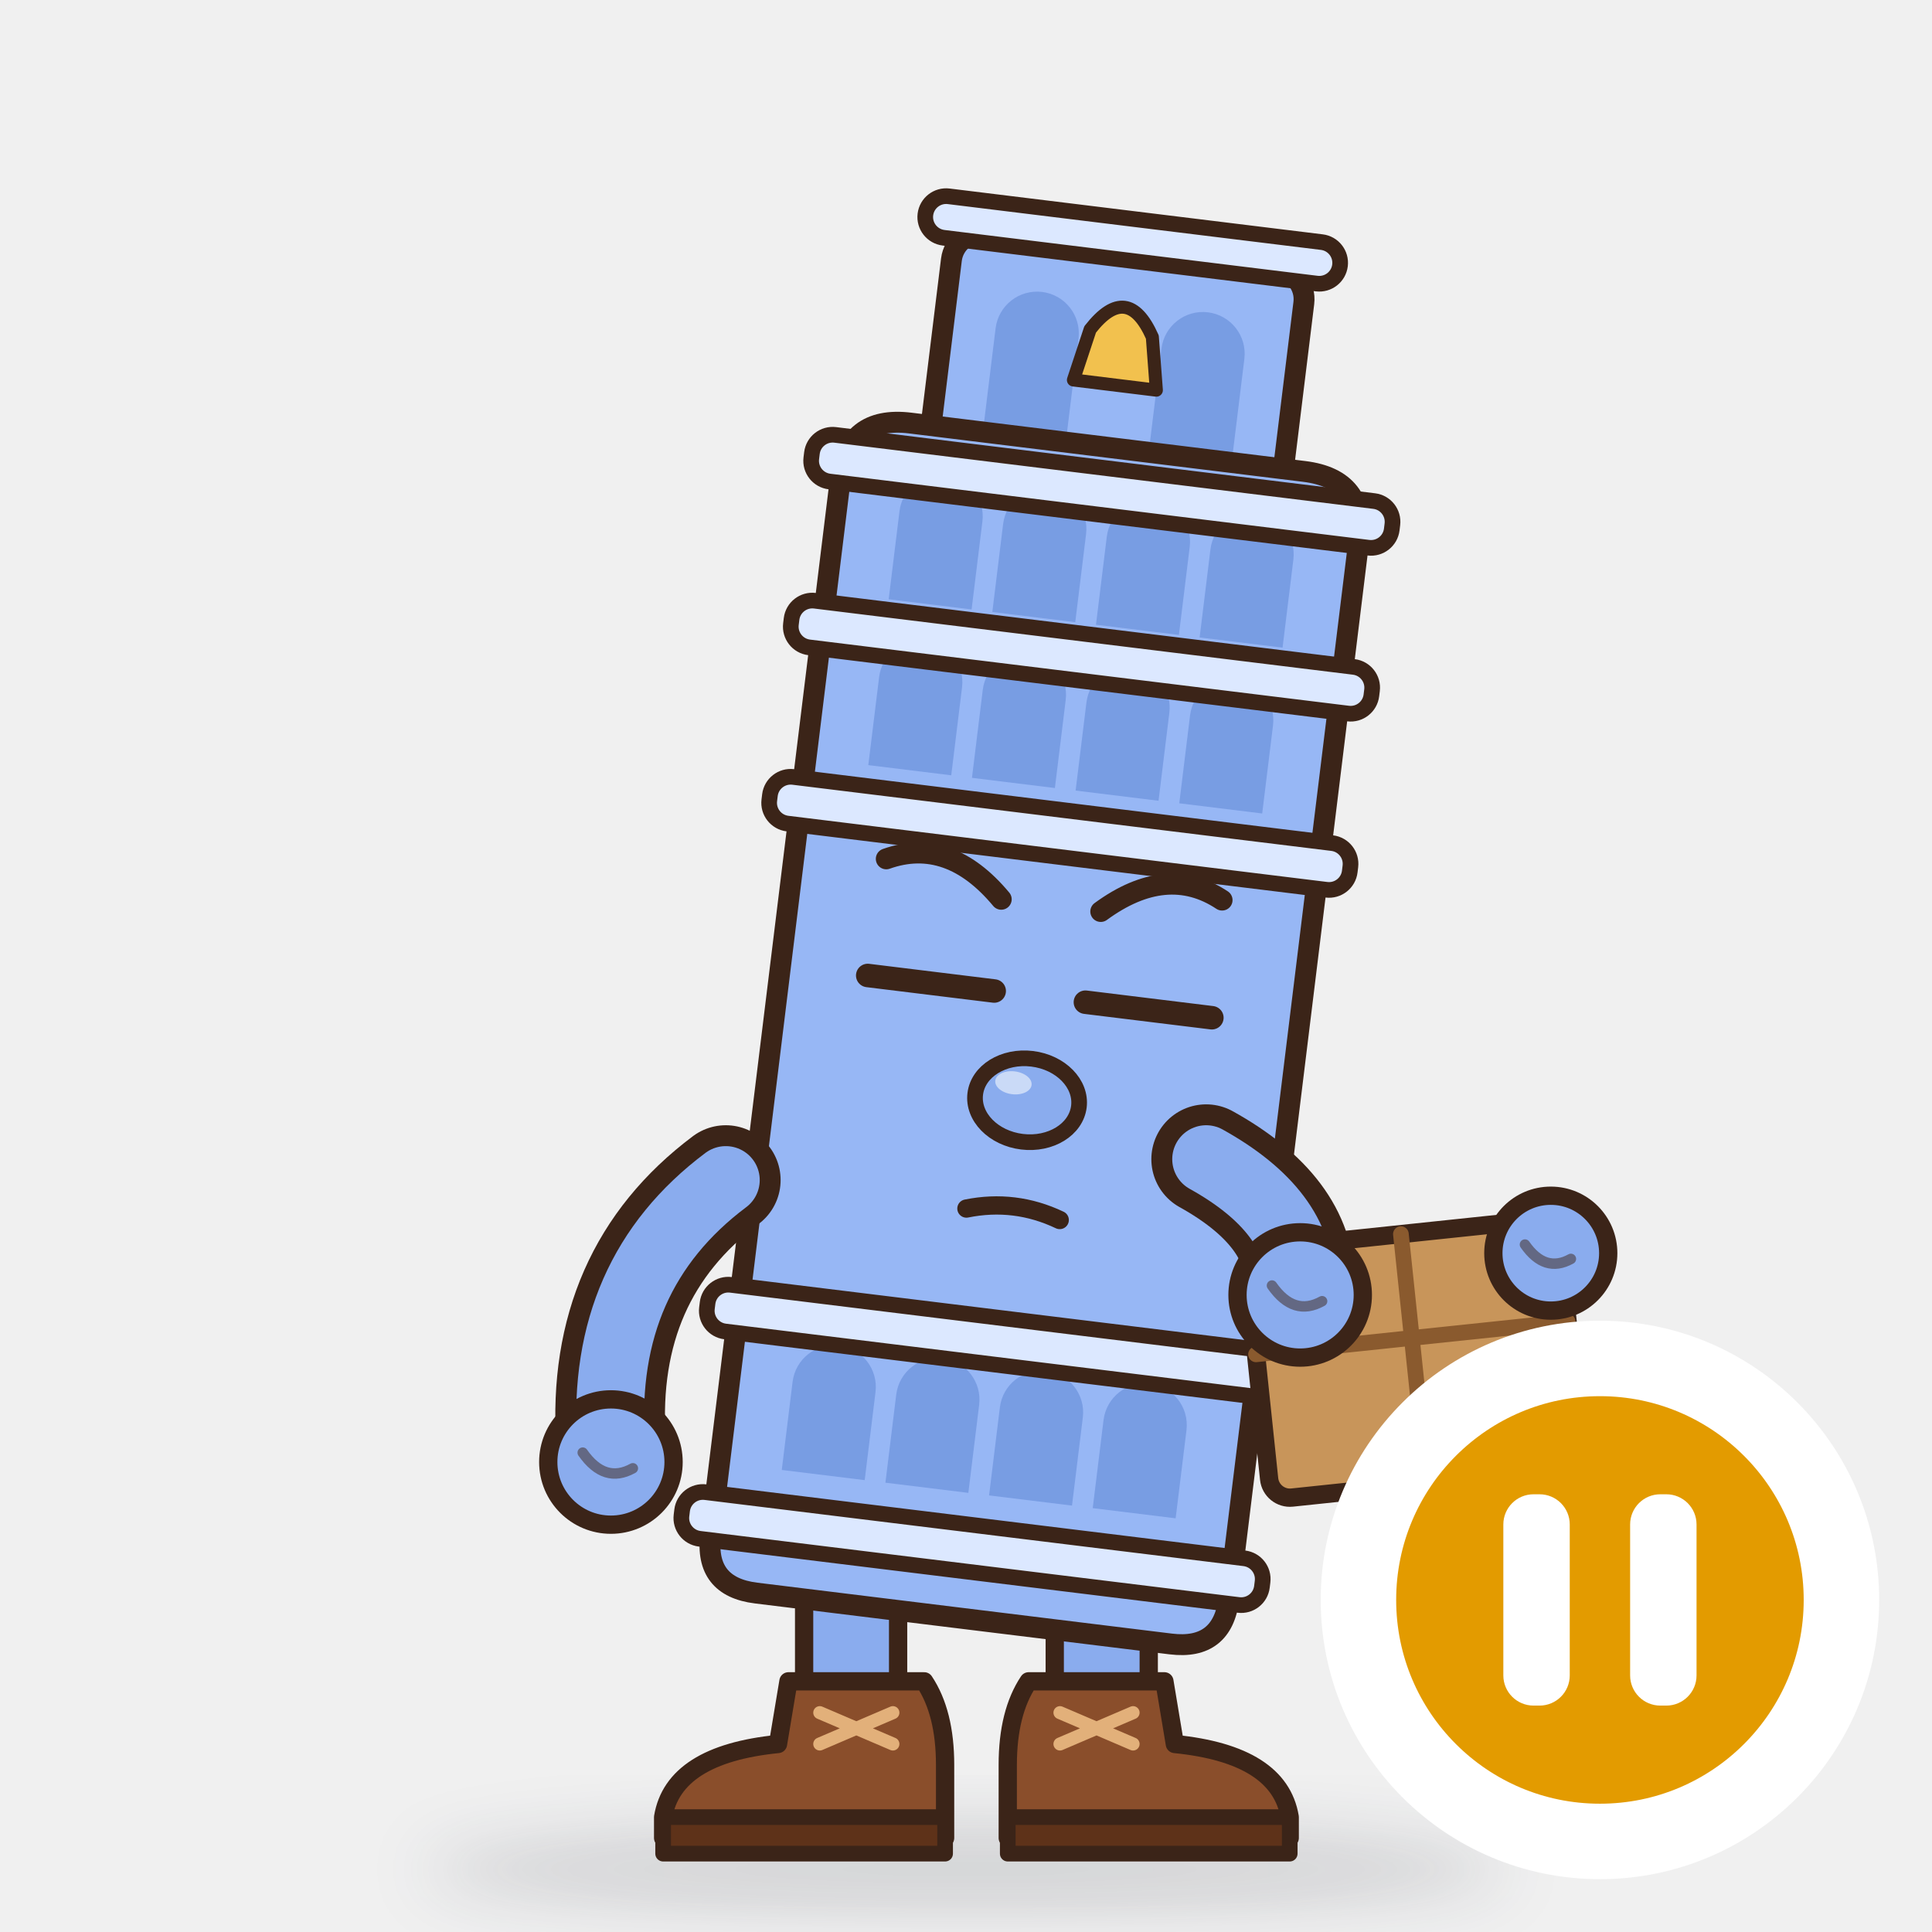
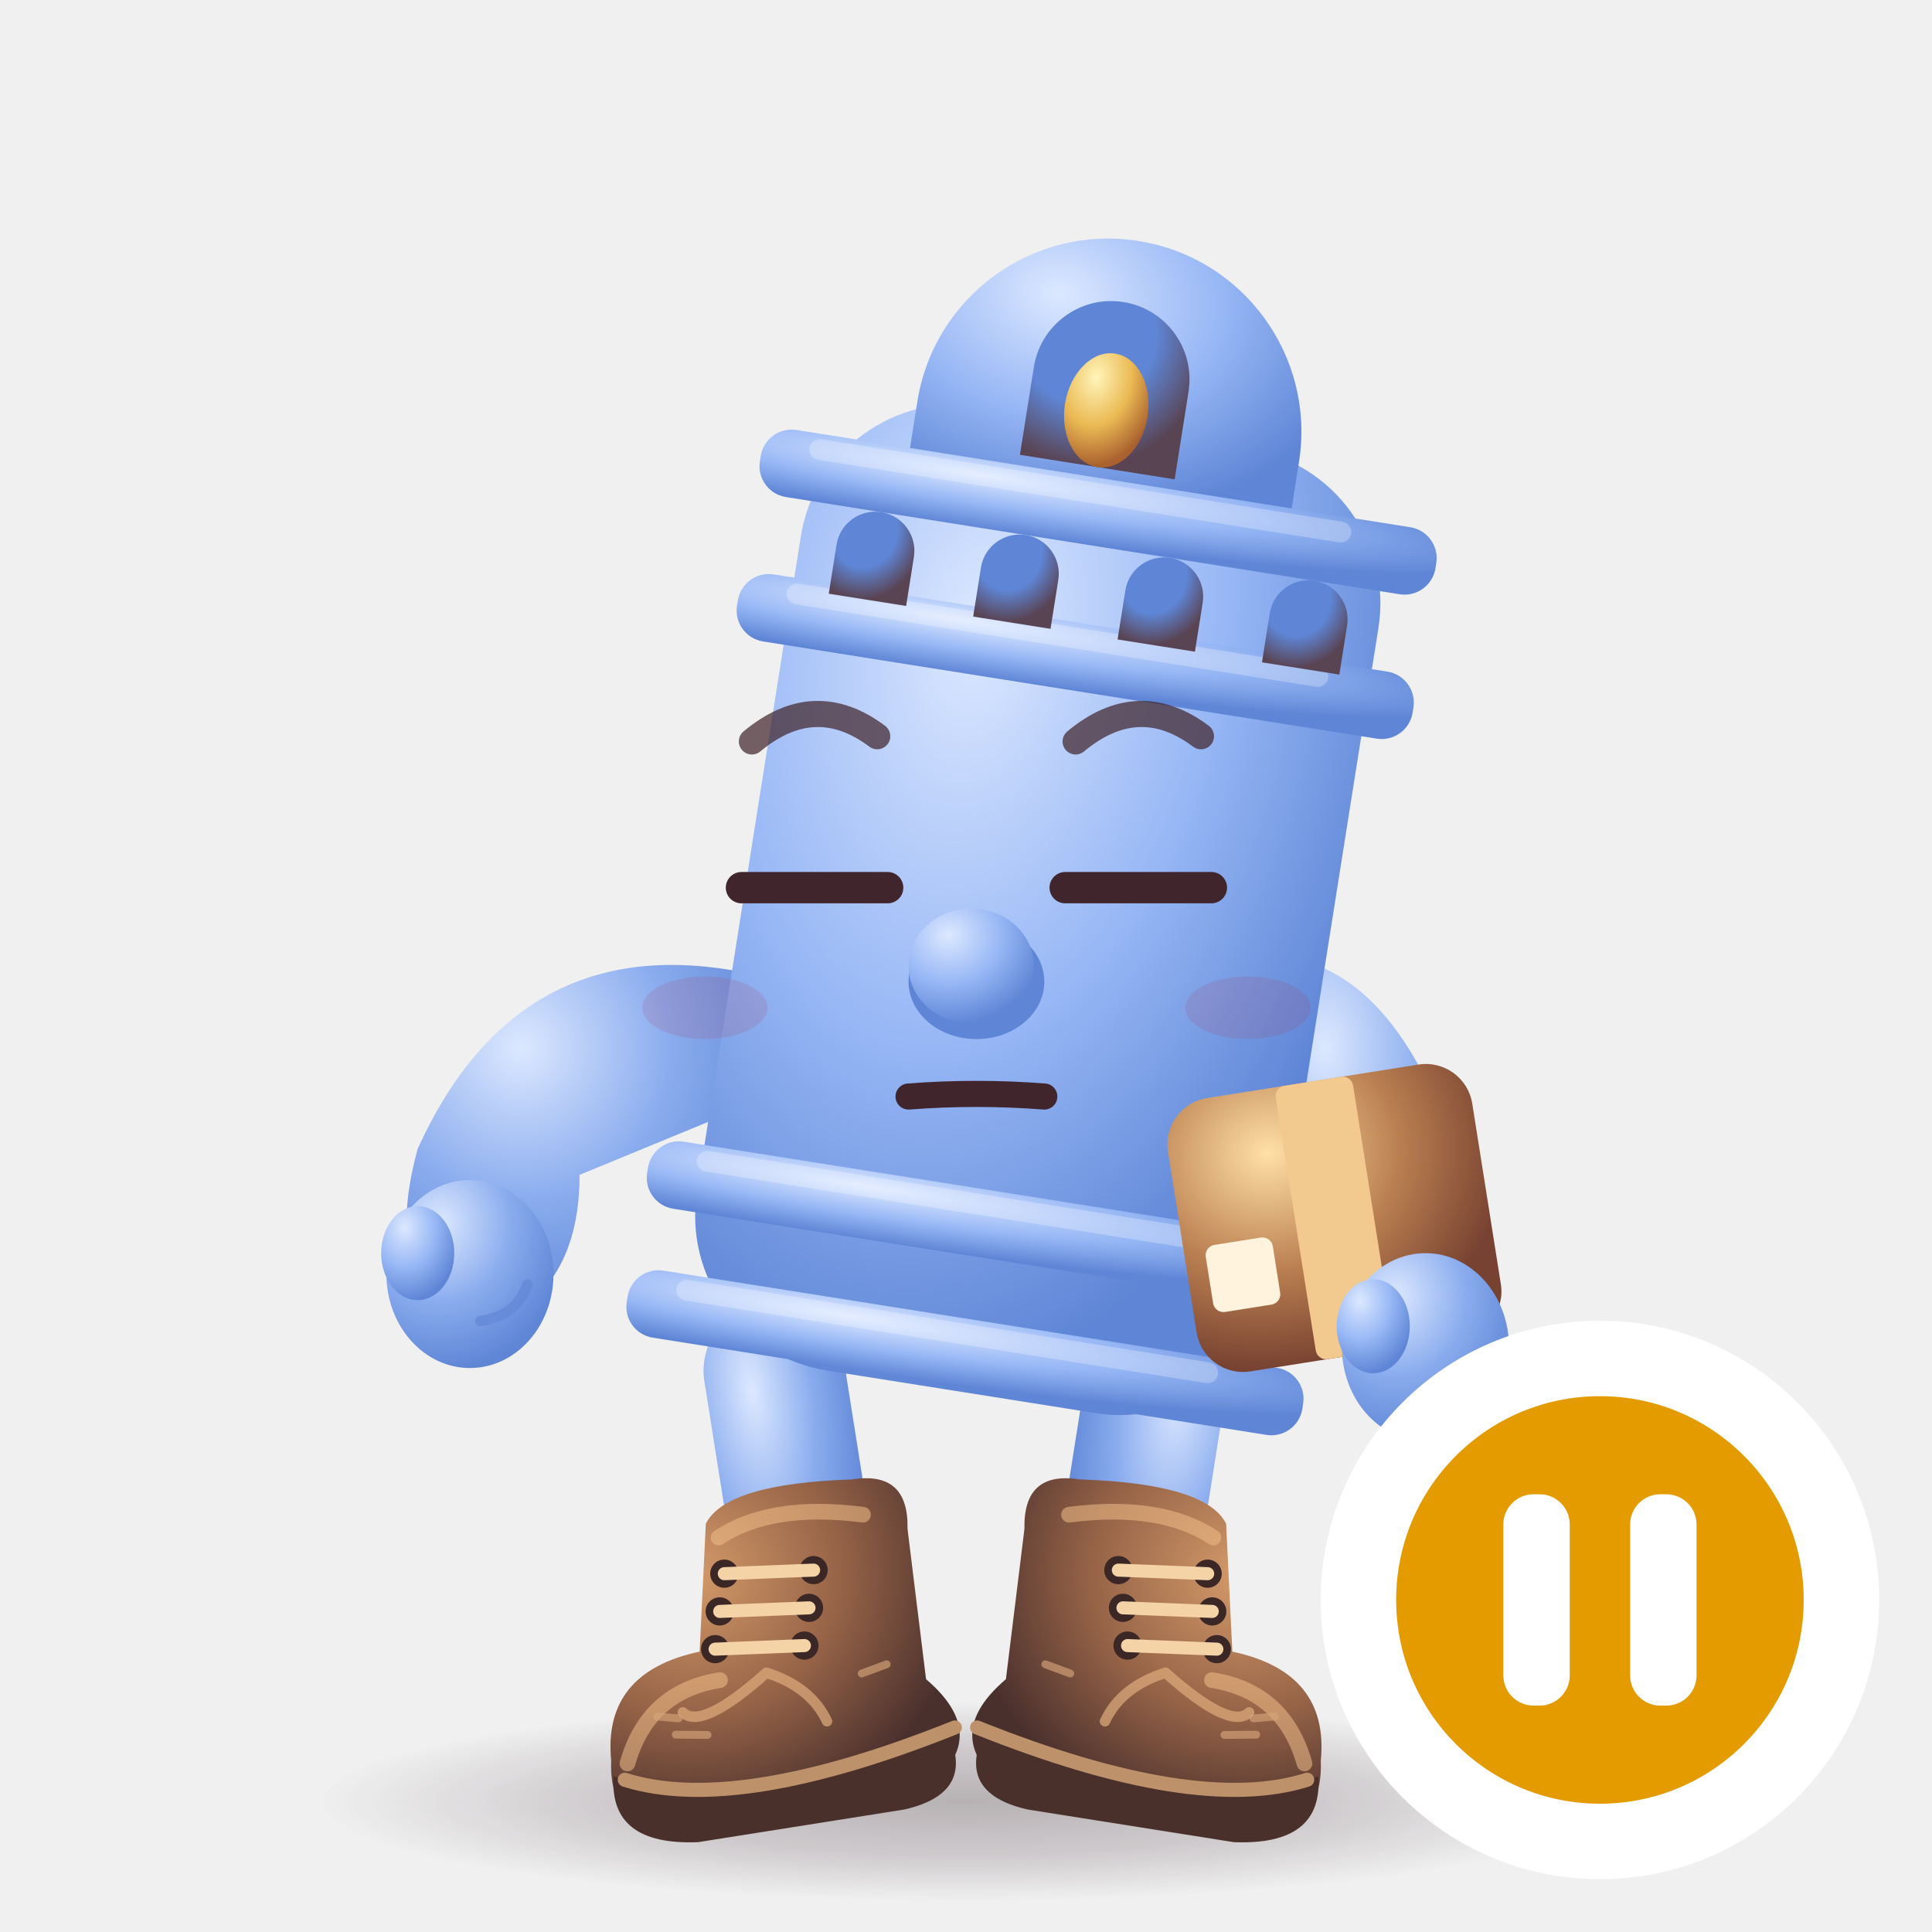
<svg xmlns="http://www.w3.org/2000/svg" viewBox="0 0 64 64" width="160" height="160" role="img" aria-label="Pisa, Orders, blocked">
  <defs>
-     <filter id="sm-pisa-s" x="-50%" y="-50%" width="200%" height="200%">
-       <feGaussianBlur stdDeviation="6" />
-     </filter>
+     <radialGradient id="sm-pisa-clay" cx="32%" cy="23%" r="78%">
+       <stop offset="0" stop-color="#DCE8FF" />
+       <stop offset="0.54" stop-color="#97B7F5" />
+       <stop offset="1" stop-color="#5F86D6" />
+     </radialGradient>
+     <radialGradient id="sm-pisa-arm" cx="32%" cy="23%" r="78%">
+       <stop offset="0" stop-color="#DCE8FF" />
+       <stop offset="0.54" stop-color="#8AACEE" />
+       <stop offset="1" stop-color="#5F86D6" />
+     </radialGradient>
+     <radialGradient id="sm-pisa-recess" cx="32%" cy="23%" r="78%">
+       <stop offset="0" stop-color="#5F86D6" />
+       <stop offset="0.54" stop-color="#5F86D6" />
+       <stop offset="1" stop-color="#594454" />
+     </radialGradient>
+     <radialGradient id="sm-pisa-boot" cx="32%" cy="23%" r="78%">
+       <stop offset="0" stop-color="#d39a69" />
+       <stop offset="0.54" stop-color="#966347" />
+       <stop offset="1" stop-color="#4a302d" />
+     </radialGradient>
+     <radialGradient id="sm-pisa-wood" cx="32%" cy="23%" r="78%">
+       <stop offset="0" stop-color="#ffe0a6" />
+       <stop offset="0.54" stop-color="#bb8051" />
+       <stop offset="1" stop-color="#774231" />
+     </radialGradient>
+     <radialGradient id="sm-pisa-gold" cx="32%" cy="23%" r="78%">
+       <stop offset="0" stop-color="#fff5bb" />
+       <stop offset="0.54" stop-color="#ebba54" />
+       <stop offset="1" stop-color="#aa612e" />
+     </radialGradient>
+     <radialGradient id="sm-pisa-red" cx="32%" cy="23%" r="78%">
+       <stop offset="0" stop-color="#ffb3a4" />
+       <stop offset="0.54" stop-color="#e47065" />
+       <stop offset="1" stop-color="#a53247" />
+     </radialGradient>
+     <radialGradient id="sm-pisa-white" cx="32%" cy="23%" r="78%">
+       <stop offset="0" stop-color="#fffef9" />
+       <stop offset="0.54" stop-color="#fff6e8" />
+       <stop offset="1" stop-color="#c9a8a5" />
+     </radialGradient>
+     <radialGradient id="sm-pisa-iris" cx="32%" cy="23%" r="78%">
+       <stop offset="0" stop-color="#d9ab73" />
+       <stop offset="0.54" stop-color="#905837" />
+       <stop offset="1" stop-color="#4b2b29" />
+     </radialGradient>
+     <radialGradient id="sm-pisa-floor">
+       <stop stop-color="#38252e" stop-opacity=".31" />
+       <stop offset=".55" stop-color="#483442" stop-opacity=".2" />
+       <stop offset="1" stop-color="#483442" stop-opacity="0" />
+     </radialGradient>
  </defs>
  <g transform="scale(0.17297) translate(35 0)">
-     <ellipse cx="150" cy="358" rx="104" ry="9" fill="#1B2430" opacity=".14" filter="url(#sm-pisa-s)" />
-     <rect x="119" y="300" width="18" height="30" rx="6" fill="#8AACEE" stroke="#3B2418" stroke-width="3.5" />
-     <rect x="167" y="300" width="18" height="30" rx="6" fill="#8AACEE" stroke="#3B2418" stroke-width="3.5" />
-     <path d="M142 322 L116 322 L114 334 Q94 336 92 348 L92 352 L146 352 L146 338 Q146 328 142 322 Z" fill="#8A4E2B" stroke="#3B2418" stroke-width="3.5" stroke-linejoin="round" />
-     <path d="M146 348 L92 348 L92 355 L146 355 Z" fill="#5E3219" stroke="#3B2418" stroke-width="3" stroke-linejoin="round" />
-     <path d="M136 328 L122 334 M122 328 L136 334" fill="none" stroke="#E2B07A" stroke-width="2.5" stroke-linecap="round" stroke-linejoin="round" />
-     <path d="M162 322 L188 322 L190 334 Q210 336 212 348 L212 352 L158 352 L158 338 Q158 328 162 322 Z" fill="#8A4E2B" stroke="#3B2418" stroke-width="3.5" stroke-linejoin="round" />
-     <path d="M158 348 L212 348 L212 355 L158 355 Z" fill="#5E3219" stroke="#3B2418" stroke-width="3" stroke-linejoin="round" />
-     <path d="M168 328 L182 334 M182 328 L168 334" fill="none" stroke="#E2B07A" stroke-width="2.5" stroke-linecap="round" stroke-linejoin="round" />
-     <g transform="rotate(7 150 306)">
-       <rect x="116" y="46" width="68" height="42" rx="6" fill="#97B7F5" stroke="#3B2418" stroke-width="4" />
-       <path d="M126 84 L126 64 A8 8 0 0 1 142 64 L142 84 Z M158 84 L158 64 A8 8 0 0 1 174 64 L174 84 Z" fill="#5F86D6" opacity="0.55" />
-       <path d="M144 62 Q150 52 156 62 L158 72 L142 72 Z" fill="#F2C14E" stroke="#3B2418" stroke-width="2.5" stroke-linejoin="round" />
-       <rect x="110" y="40" width="80" height="8" rx="4" fill="#DCE8FF" stroke="#3B2418" stroke-width="3" />
-       <clipPath id="sm-pisa-c">
-         <path d="M100 300 L100 96 Q100 84 112 84 L188 84 Q200 84 200 96 L200 300 Q200 310 190 310 L110 310 Q100 310 100 300 Z" />
-       </clipPath>
-       <path d="M100 300 L100 96 Q100 84 112 84 L188 84 Q200 84 200 96 L200 300 Q200 310 190 310 L110 310 Q100 310 100 300 Z" fill="#97B7F5" />
-       <g clip-path="url(#sm-pisa-c)">
-         <path d="M200 0 L340 0 L340 370 L196 370 Q230 200 200 0 Z" fill="#5F86D6" opacity="0.32" />
-         <path d="M0 0 L104 0 Q76 160 100 370 L0 370 Z" fill="#DCE8FF" opacity="0.4" />
-         <path d="M112 118 L112 101 A8 8 0 0 1 128 101 L128 118 Z" fill="#5F86D6" opacity="0.55" />
-         <path d="M132 118 L132 101 A8 8 0 0 1 148 101 L148 118 Z" fill="#5F86D6" opacity="0.55" />
-         <path d="M152 118 L152 101 A8 8 0 0 1 168 101 L168 118 Z" fill="#5F86D6" opacity="0.55" />
-         <path d="M172 118 L172 101 A8 8 0 0 1 188 101 L188 118 Z" fill="#5F86D6" opacity="0.55" />
-         <path d="M112 150 L112 133 A8 8 0 0 1 128 133 L128 150 Z" fill="#5F86D6" opacity="0.55" />
-         <path d="M132 150 L132 133 A8 8 0 0 1 148 133 L148 150 Z" fill="#5F86D6" opacity="0.55" />
-         <path d="M152 150 L152 133 A8 8 0 0 1 168 133 L168 150 Z" fill="#5F86D6" opacity="0.55" />
-         <path d="M172 150 L172 133 A8 8 0 0 1 188 133 L188 150 Z" fill="#5F86D6" opacity="0.55" />
-         <path d="M112 286 L112 269 A8 8 0 0 1 128 269 L128 286 Z" fill="#5F86D6" opacity="0.55" />
-         <path d="M132 286 L132 269 A8 8 0 0 1 148 269 L148 286 Z" fill="#5F86D6" opacity="0.55" />
-         <path d="M152 286 L152 269 A8 8 0 0 1 168 269 L168 286 Z" fill="#5F86D6" opacity="0.55" />
-         <path d="M172 286 L172 269 A8 8 0 0 1 188 269 L188 286 Z" fill="#5F86D6" opacity="0.55" />
+     <ellipse cx="150" cy="345" rx="123" ry="19" fill="url(#sm-pisa-floor)" />
+     <g transform="translate(119 302) rotate(-9) scale(1 1)">
+       <rect x="-13" y="-53" width="27" height="71" rx="13" fill="url(#sm-pisa-arm)" />
+       <path d="M-17-13Q-12-20 12-17Q23-17 21-6L20 23Q32 37 14 45H-27Q-45 44-42 29Q-41 12-22 11Z" fill="url(#sm-pisa-boot)" />
+       <path d="M-42 32Q-24 42 22 32Q27 46 12 47H-28Q-45 45-42 32Z" fill="#49302b" />
+       <path d="M-40 33Q-20 43 24 33" fill="none" stroke="#bd9169" stroke-width="2.7" stroke-linecap="round" stroke-linejoin="round" />
+       <path d="M-39 30Q-33 17-19 17M-15-10Q-4-15 13-10" fill="none" stroke="#f1bd89" stroke-width="3" opacity="0.55" stroke-linecap="round" stroke-linejoin="round" />
+       <ellipse cx="-15" cy="-3" rx="2.7" ry="2.7" fill="#3b2826" />
+       <ellipse cx="2" cy="-1" rx="2.7" ry="2.7" fill="#3b2826" />
+       <path d="M-15 -3l17 2" fill="none" stroke="#f4d3a6" stroke-width="2.5" stroke-linecap="round" stroke-linejoin="round" />
+       <ellipse cx="-17" cy="4" rx="2.7" ry="2.7" fill="#3b2826" />
+       <ellipse cx="0" cy="6" rx="2.7" ry="2.7" fill="#3b2826" />
+       <path d="M-17 4l17 2" fill="none" stroke="#f4d3a6" stroke-width="2.5" stroke-linecap="round" stroke-linejoin="round" />
+       <ellipse cx="-19" cy="11" rx="2.7" ry="2.7" fill="#3b2826" />
+       <ellipse cx="-2" cy="13" rx="2.7" ry="2.7" fill="#3b2826" />
+       <path d="M-19 11l17 2" fill="none" stroke="#f4d3a6" stroke-width="2.5" stroke-linecap="round" stroke-linejoin="round" />
+       <path d="M-10 17q-14 9-17 5M-10 17q8 4 10 11" fill="none" stroke="#dfad7d" stroke-width="2" opacity="0.7" stroke-linecap="round" stroke-linejoin="round" />
+       <path d="M-29 26l6 1m-9-5l4 1m36-3l5-1" fill="none" stroke="#d5a47a" stroke-width="1.5" opacity="0.65" stroke-linecap="round" stroke-linejoin="round" />
+     </g>
+     <g transform="translate(181 302) rotate(9) scale(-1 1)">
+       <rect x="-13" y="-53" width="27" height="71" rx="13" fill="url(#sm-pisa-arm)" />
+       <path d="M-17-13Q-12-20 12-17Q23-17 21-6L20 23Q32 37 14 45H-27Q-45 44-42 29Q-41 12-22 11Z" fill="url(#sm-pisa-boot)" />
+       <path d="M-42 32Q-24 42 22 32Q27 46 12 47H-28Q-45 45-42 32Z" fill="#49302b" />
+       <path d="M-40 33Q-20 43 24 33" fill="none" stroke="#bd9169" stroke-width="2.7" stroke-linecap="round" stroke-linejoin="round" />
+       <path d="M-39 30Q-33 17-19 17M-15-10Q-4-15 13-10" fill="none" stroke="#f1bd89" stroke-width="3" opacity="0.55" stroke-linecap="round" stroke-linejoin="round" />
+       <ellipse cx="-15" cy="-3" rx="2.7" ry="2.7" fill="#3b2826" />
+       <ellipse cx="2" cy="-1" rx="2.7" ry="2.7" fill="#3b2826" />
+       <path d="M-15 -3l17 2" fill="none" stroke="#f4d3a6" stroke-width="2.5" stroke-linecap="round" stroke-linejoin="round" />
+       <ellipse cx="-17" cy="4" rx="2.7" ry="2.7" fill="#3b2826" />
+       <ellipse cx="0" cy="6" rx="2.7" ry="2.7" fill="#3b2826" />
+       <path d="M-17 4l17 2" fill="none" stroke="#f4d3a6" stroke-width="2.5" stroke-linecap="round" stroke-linejoin="round" />
+       <ellipse cx="-19" cy="11" rx="2.7" ry="2.7" fill="#3b2826" />
+       <ellipse cx="-2" cy="13" rx="2.7" ry="2.7" fill="#3b2826" />
+       <path d="M-19 11l17 2" fill="none" stroke="#f4d3a6" stroke-width="2.5" stroke-linecap="round" stroke-linejoin="round" />
+       <path d="M-10 17q-14 9-17 5M-10 17q8 4 10 11" fill="none" stroke="#dfad7d" stroke-width="2" opacity="0.7" stroke-linecap="round" stroke-linejoin="round" />
+       <path d="M-29 26l6 1m-9-5l4 1m36-3l5-1" fill="none" stroke="#d5a47a" stroke-width="1.5" opacity="0.65" stroke-linecap="round" stroke-linejoin="round" />
+     </g>
+     <path d="M111 187Q65 176 45 220Q37 249 59 254Q76 247 76 225L110 211Z" fill="url(#sm-pisa-arm)" />
+     <path d="M207 183Q238 183 250 245L232 260Q219 209 204 222Z" fill="url(#sm-pisa-arm)" />
+     <g transform="rotate(9 147 248)">
+       <rect x="96" y="79" width="112" height="187" rx="30" fill="url(#sm-pisa-clay)" />
+       <path d="M114 97v-17a37 37 0 0 1 74 0v17Z" fill="url(#sm-pisa-clay)" />
+       <path d="M135 87v-17a15 15 0 0 1 30 0v17Z" fill="url(#sm-pisa-recess)" />
+       <ellipse cx="150" cy="76" rx="8" ry="11" fill="url(#sm-pisa-gold)" />
+       <rect x="86" y="89" width="131" height="13" rx="6" fill="url(#sm-pisa-clay)" />
+       <path d="M97 92H198" fill="none" stroke="white" stroke-width="4" opacity="0.26" stroke-linecap="round" stroke-linejoin="round" />
+       <rect x="86" y="117" width="131" height="13" rx="6" fill="url(#sm-pisa-clay)" />
+       <path d="M97 120H198" fill="none" stroke="white" stroke-width="4" opacity="0.26" stroke-linecap="round" stroke-linejoin="round" />
+       <rect x="86" y="227" width="131" height="13" rx="6" fill="url(#sm-pisa-clay)" />
+       <path d="M97 230H198" fill="none" stroke="white" stroke-width="4" opacity="0.26" stroke-linecap="round" stroke-linejoin="round" />
+       <rect x="86" y="252" width="131" height="13" rx="6" fill="url(#sm-pisa-clay)" />
+       <path d="M97 255H198" fill="none" stroke="white" stroke-width="4" opacity="0.26" stroke-linecap="round" stroke-linejoin="round" />
+       <path d="M103 119v-9.5a7.5 7.5 0 0 1 15 0v9.5Z" fill="url(#sm-pisa-recess)" />
+       <path d="M131 119v-9.5a7.5 7.5 0 0 1 15 0v9.5Z" fill="url(#sm-pisa-recess)" />
+       <path d="M159 119v-9.5a7.5 7.5 0 0 1 15 0v9.5Z" fill="url(#sm-pisa-recess)" />
+       <path d="M187 119v-9.5a7.5 7.5 0 0 1 15 0v9.5Z" fill="url(#sm-pisa-recess)" />
+     </g>
+     <ellipse cx="55" cy="244" rx="16" ry="18" fill="url(#sm-pisa-arm)" />
+     <ellipse cx="45" cy="240" rx="7" ry="9" fill="url(#sm-pisa-clay)" />
+     <path d="M57 253q7 -1 9 -7" fill="none" stroke="#5F86D6" stroke-width="2" opacity="0.65" stroke-linecap="round" stroke-linejoin="round" />
+     <g transform="translate(152 170)">
+       <ellipse cx="-52" cy="23" rx="12" ry="6" fill="#a63655" opacity=".15" />
+       <ellipse cx="52" cy="23" rx="12" ry="6" fill="#a63655" opacity=".15" />
+       <g>
+         <g transform="translate(-31 0)">
+           <path d="M-12 -28Q0 -38 12 -29" fill="none" stroke="#41252C" stroke-width="5" opacity="0.72" stroke-linecap="round" stroke-linejoin="round" />
+           <path d="M-14 0Q0 0 14 0" fill="none" stroke="#41252C" stroke-width="6" stroke-linecap="round" stroke-linejoin="round" />
+         </g>
+         <g transform="translate(31 0)">
+           <path d="M-12 -28Q0 -38 12 -29" fill="none" stroke="#41252C" stroke-width="5" opacity="0.72" stroke-linecap="round" stroke-linejoin="round" />
+           <path d="M-14 0Q0 0 14 0" fill="none" stroke="#41252C" stroke-width="6" stroke-linecap="round" stroke-linejoin="round" />
+         </g>
      </g>
-       <path d="M100 300 L100 96 Q100 84 112 84 L188 84 Q200 84 200 96 L200 300 Q200 310 190 310 L110 310 Q100 310 100 300 Z" fill="none" stroke="#3B2418" stroke-width="4" stroke-linecap="round" stroke-linejoin="round" />
-       <rect x="94" y="88" width="112" height="9" rx="4" fill="#DCE8FF" stroke="#3B2418" stroke-width="3" />
-       <rect x="94" y="120" width="112" height="9" rx="4" fill="#DCE8FF" stroke="#3B2418" stroke-width="3" />
-       <rect x="94" y="154" width="112" height="9" rx="4" fill="#DCE8FF" stroke="#3B2418" stroke-width="3" />
-       <rect x="94" y="252" width="112" height="9" rx="4" fill="#DCE8FF" stroke="#3B2418" stroke-width="3" />
-       <rect x="94" y="292" width="112" height="9" rx="4" fill="#DCE8FF" stroke="#3B2418" stroke-width="3" />
-       <ellipse cx="150" cy="210" rx="10" ry="8" fill="#8AACEE" stroke="#3B2418" stroke-width="3" />
-       <ellipse cx="147" cy="207" rx="3.5" ry="2.2" fill="#fff" opacity=".55" />
-       <g>
-         <path d="M116.8 190 L141.2 190" stroke="#3B2418" stroke-width="4.5" stroke-linecap="round" />
-         <path d="M158.8 190 L183.2 190" stroke="#3B2418" stroke-width="4.5" stroke-linecap="round" />
-       </g>
-       <path d="M117.6 167.4 Q129 161.7 140.4 172.4 M182.4 167.4 Q171 161.7 159.6 172.4" fill="none" stroke="#3B2418" stroke-width="4" stroke-linecap="round" />
-       <path d="M141 232 Q150 229 159 232" fill="none" stroke="#3B2418" stroke-width="3.5" stroke-linecap="round" />
+       <ellipse cx="0" cy="18" rx="13" ry="11" fill="#5F86D6" />
+       <ellipse cx="-1" cy="15" rx="12" ry="11" fill="url(#sm-pisa-clay)" />
+       <path d="M-13 40Q0 39 13 40" fill="none" stroke="#41252C" stroke-width="5" stroke-linecap="round" stroke-linejoin="round" />
    </g>
-     <path d="M104 226 Q80 244 82 276" fill="none" stroke="#3B2418" stroke-width="21" stroke-linecap="round" stroke-linejoin="round" />
-     <path d="M104 226 Q80 244 82 276" fill="none" stroke="#8AACEE" stroke-width="13" stroke-linecap="round" stroke-linejoin="round" />
-     <circle cx="82" cy="280" r="12" fill="#8AACEE" stroke="#3B2418" stroke-width="3.5" />
-     <path d="M76.6 278.2 Q80.8 284.2 86.2 281.2" fill="none" stroke="#3B2418" stroke-width="2" stroke-linecap="round" opacity=".5" />
-     <g transform="rotate(-6 238 262)">
-       <rect x="206" y="236" width="60" height="48" rx="4" fill="#C8955A" stroke="#3B2418" stroke-width="3.5" />
-       <path d="M206 256 L266 256 M236 236 L236 284" fill="none" stroke="#8A5A2E" stroke-width="3" stroke-linecap="round" stroke-linejoin="round" />
+     <g transform="rotate(-9 219 233)">
+       <rect x="191" y="207" width="59" height="53" rx="9" fill="url(#sm-pisa-wood)" />
+       <rect x="213" y="207" width="15" height="53" rx="2" fill="#f2c98e" />
+       <rect x="195" y="235" width="13" height="13" rx="2" fill="#fff3dd" />
    </g>
-     <path d="M196 222 Q214 232 214 246" fill="none" stroke="#3B2418" stroke-width="21" stroke-linecap="round" stroke-linejoin="round" />
-     <path d="M196 222 Q214 232 214 246" fill="none" stroke="#8AACEE" stroke-width="13" stroke-linecap="round" stroke-linejoin="round" />
-     <circle cx="214" cy="248" r="12" fill="#8AACEE" stroke="#3B2418" stroke-width="3.5" />
-     <path d="M208.6 246.2 Q212.8 252.2 218.2 249.2" fill="none" stroke="#3B2418" stroke-width="2" stroke-linecap="round" opacity=".5" />
-     <circle cx="262" cy="240" r="11" fill="#8AACEE" stroke="#3B2418" stroke-width="3.5" />
-     <path d="M257.05 238.35 Q260.9 243.85 265.85 241.1" fill="none" stroke="#3B2418" stroke-width="2" stroke-linecap="round" opacity=".5" />
+     <ellipse cx="238" cy="258" rx="16" ry="18" fill="url(#sm-pisa-arm)" />
+     <ellipse cx="228" cy="254" rx="7" ry="9" fill="url(#sm-pisa-clay)" />
+     <path d="M240 267q7 -1 9 -7" fill="none" stroke="#5F86D6" stroke-width="2" opacity="0.65" stroke-linecap="round" stroke-linejoin="round" />
  </g>
  <circle cx="53" cy="53" r="8" fill="#e39b00" stroke="#fff" stroke-width="2.5" />
  <rect x="49.8" y="49.5" width="2.2" height="7" rx="1" fill="#fff" />
  <rect x="54" y="49.5" width="2.2" height="7" rx="1" fill="#fff" />
</svg>
